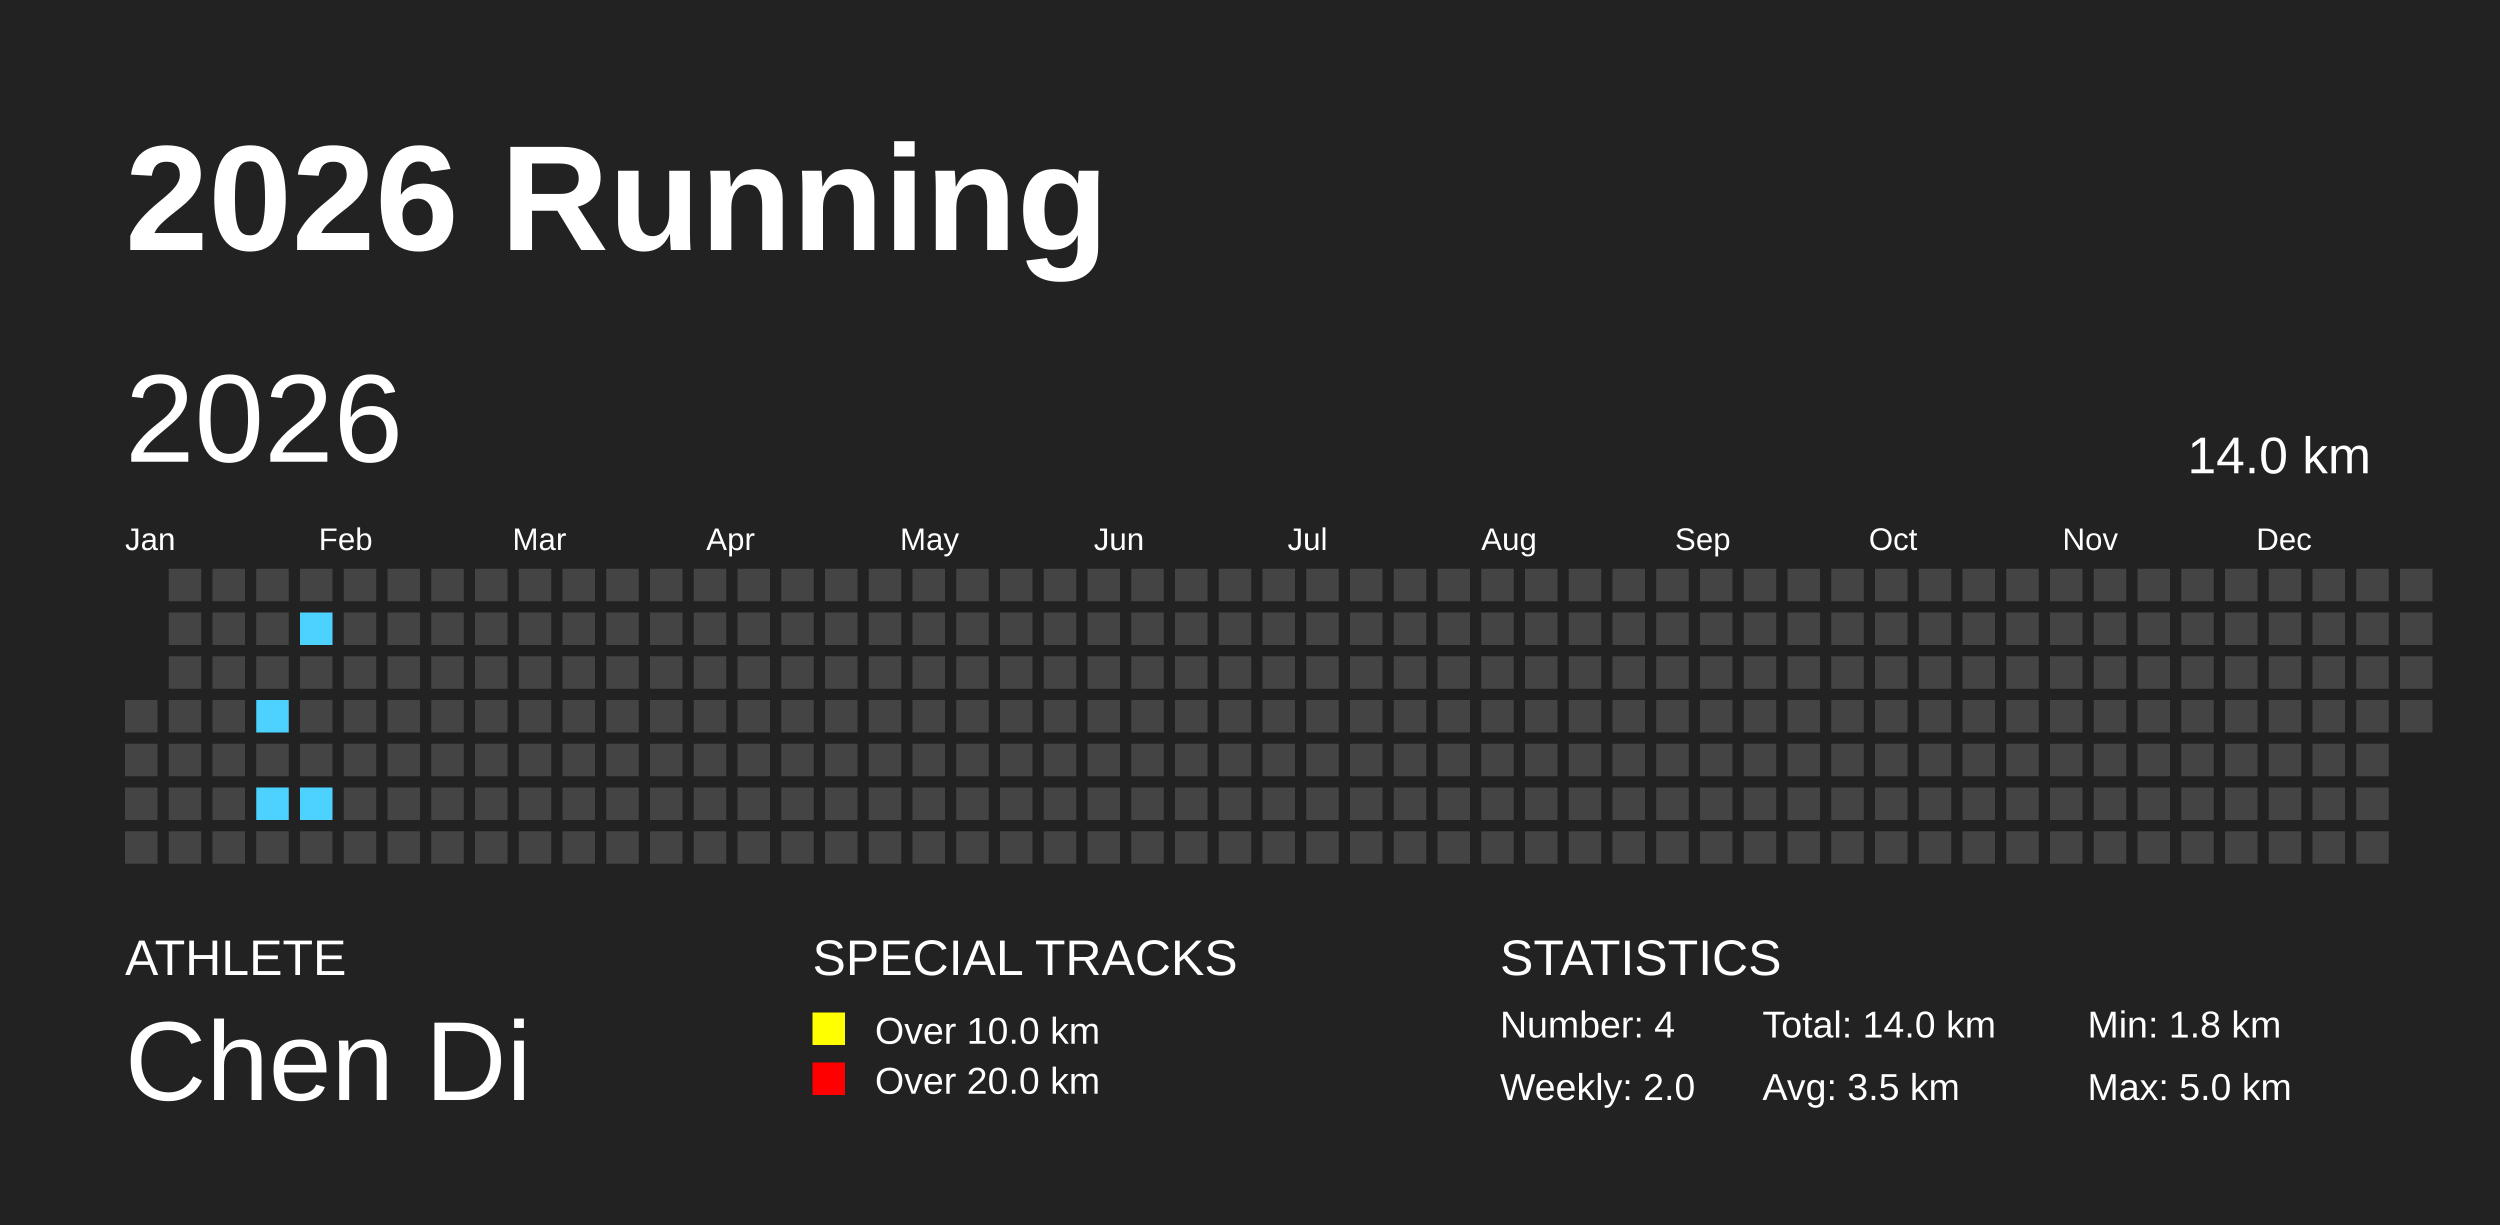
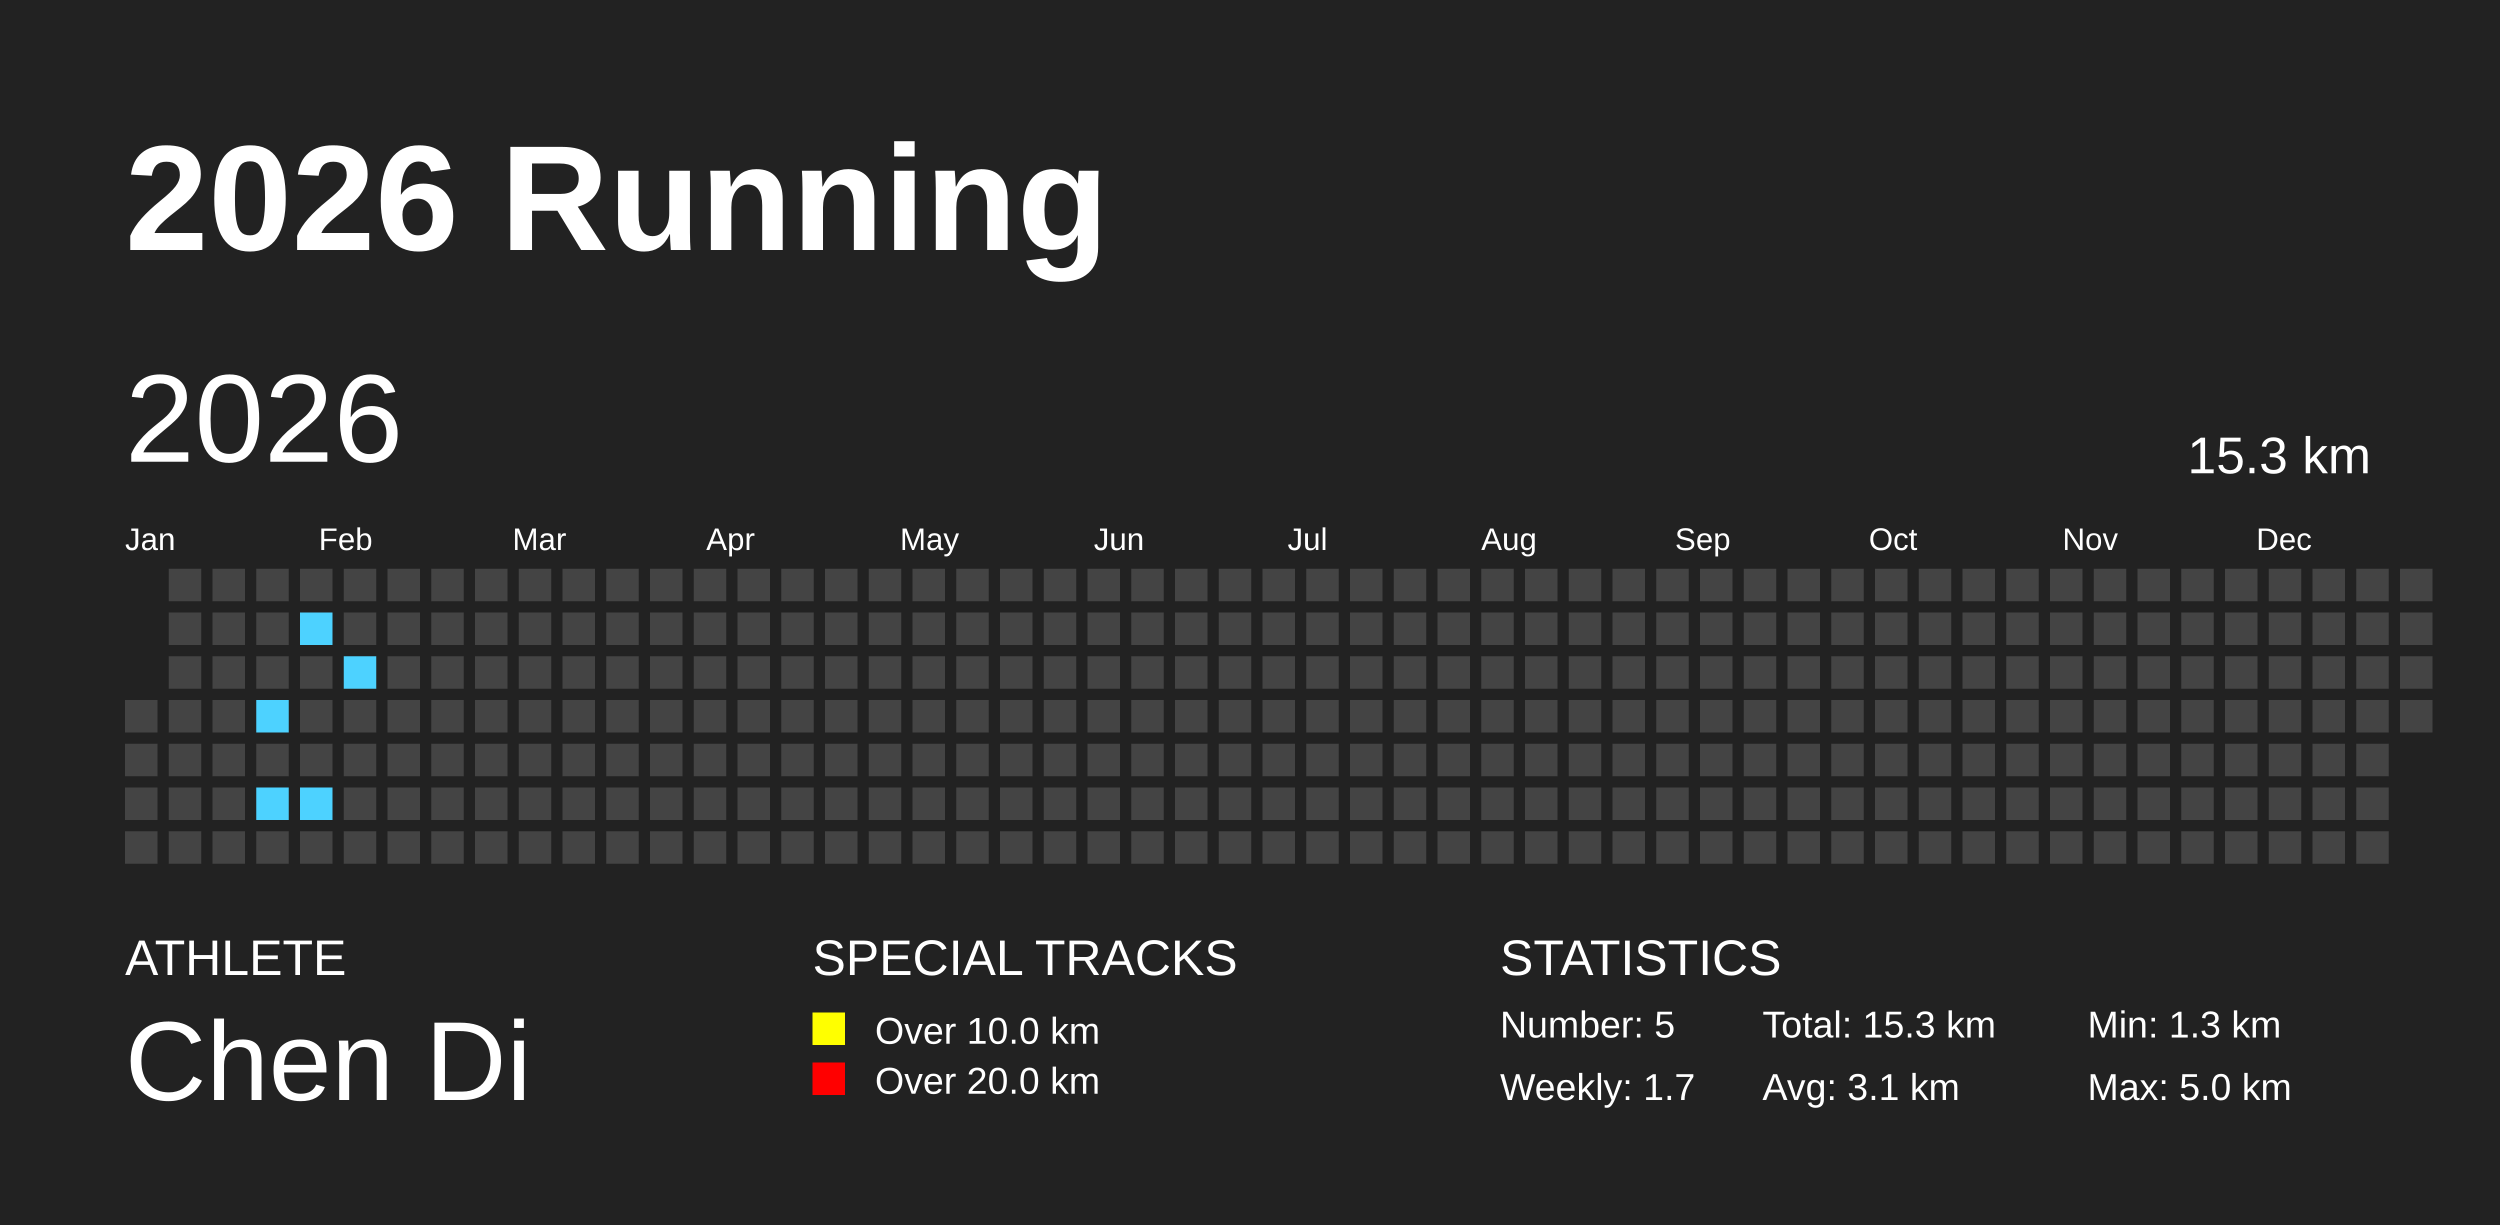
<svg xmlns="http://www.w3.org/2000/svg" baseProfile="full" height="98mm" version="1.1" viewBox="0,0,200,98" width="200mm">
  <defs />
  <rect fill="#222222" height="98" width="200" x="0" y="0" />
  <text fill="#FFFFFF" style="font-size:12px; font-family:Arial; font-weight:bold;" x="10" y="20">2026 Running</text>
  <text fill="#FFFFFF" style="font-size:4px; font-family:Arial" x="10" y="78">ATHLETE</text>
  <text fill="#FFFFFF" style="font-size:9px; font-family:Arial" x="10" y="88">Chen Di</text>
  <text fill="#FFFFFF" style="font-size:4px; font-family:Arial" x="65" y="78">SPECIAL TRACKS</text>
  <rect fill="yellow" height="2.6" width="2.6" x="65" y="81" />
  <text fill="#FFFFFF" style="font-size:3px; font-family:Arial" x="70" y="83.5">Over 10.0 km</text>
  <rect fill="red" height="2.6" width="2.6" x="65" y="85" />
  <text fill="#FFFFFF" style="font-size:3px; font-family:Arial" x="70" y="87.5">Over 20.0 km</text>
  <text fill="#FFFFFF" style="font-size:4px; font-family:Arial" x="120" y="78">STATISTICS</text>
-   <text fill="#FFFFFF" style="font-size:3px; font-family:Arial" x="120" y="83">Number: 4</text>
-   <text fill="#FFFFFF" style="font-size:3px; font-family:Arial" x="120" y="88">Weekly: 2.0</text>
-   <text fill="#FFFFFF" style="font-size:3px; font-family:Arial" x="141" y="83">Total: 14.0 km</text>
-   <text fill="#FFFFFF" style="font-size:3px; font-family:Arial" x="141" y="88">Avg: 3.5 km</text>
-   <text fill="#FFFFFF" style="font-size:3px; font-family:Arial" x="167" y="83">Min: 1.8 km</text>
+   <text fill="#FFFFFF" style="font-size:3px; font-family:Arial" x="120" y="83">Number: 5</text>
+   <text fill="#FFFFFF" style="font-size:3px; font-family:Arial" x="120" y="88">Weekly: 1.7</text>
+   <text fill="#FFFFFF" style="font-size:3px; font-family:Arial" x="141" y="83">Total: 15.3 km</text>
+   <text fill="#FFFFFF" style="font-size:3px; font-family:Arial" x="141" y="88">Avg: 3.1 km</text>
+   <text fill="#FFFFFF" style="font-size:3px; font-family:Arial" x="167" y="83">Min: 1.3 km</text>
  <text fill="#FFFFFF" style="font-size:3px; font-family:Arial" x="167" y="88">Max: 5.0 km</text>
  <text dominant-baseline="hanging" fill="#FFFFFF" style="font-size:10.0px; font-family:Arial;" x="10" y="30">2026</text>
-   <text dominant-baseline="hanging" fill="#FFFFFF" style="font-size:4.125px; font-family:Arial;" x="175" y="35">14.0 km</text>
+   <text dominant-baseline="hanging" fill="#FFFFFF" style="font-size:4.125px; font-family:Arial;" x="175" y="35">15.3 km</text>
  <text fill="#FFFFFF" style="font-size:2.5px; font-family:Arial" x="10.0" y="44">Jan</text>
  <text fill="#FFFFFF" style="font-size:2.5px; font-family:Arial" x="25.5" y="44">Feb</text>
  <text fill="#FFFFFF" style="font-size:2.5px; font-family:Arial" x="41.0" y="44">Mar</text>
  <text fill="#FFFFFF" style="font-size:2.5px; font-family:Arial" x="56.5" y="44">Apr</text>
  <text fill="#FFFFFF" style="font-size:2.5px; font-family:Arial" x="72.0" y="44">May</text>
  <text fill="#FFFFFF" style="font-size:2.5px; font-family:Arial" x="87.5" y="44">Jun</text>
  <text fill="#FFFFFF" style="font-size:2.5px; font-family:Arial" x="103.0" y="44">Jul</text>
  <text fill="#FFFFFF" style="font-size:2.5px; font-family:Arial" x="118.5" y="44">Aug</text>
  <text fill="#FFFFFF" style="font-size:2.5px; font-family:Arial" x="134.0" y="44">Sep</text>
  <text fill="#FFFFFF" style="font-size:2.5px; font-family:Arial" x="149.5" y="44">Oct</text>
  <text fill="#FFFFFF" style="font-size:2.5px; font-family:Arial" x="165.0" y="44">Nov</text>
  <text fill="#FFFFFF" style="font-size:2.5px; font-family:Arial" x="180.5" y="44">Dec</text>
  <rect fill="#444444" height="2.6" width="2.6" x="10.0" y="56.0" />
  <rect fill="#444444" height="2.6" width="2.6" x="10.0" y="59.5" />
  <rect fill="#444444" height="2.6" width="2.6" x="10.0" y="63.0" />
  <rect fill="#444444" height="2.6" width="2.6" x="10.0" y="66.5" />
  <rect fill="#444444" height="2.6" width="2.6" x="13.5" y="45.5" />
  <rect fill="#444444" height="2.6" width="2.6" x="13.5" y="49.0" />
  <rect fill="#444444" height="2.6" width="2.6" x="13.5" y="52.5" />
  <rect fill="#444444" height="2.6" width="2.6" x="13.5" y="56.0" />
  <rect fill="#444444" height="2.6" width="2.6" x="13.5" y="59.5" />
  <rect fill="#444444" height="2.6" width="2.6" x="13.5" y="63.0" />
  <rect fill="#444444" height="2.6" width="2.6" x="13.5" y="66.5" />
  <rect fill="#444444" height="2.6" width="2.6" x="17.0" y="45.5" />
  <rect fill="#444444" height="2.6" width="2.6" x="17.0" y="49.0" />
  <rect fill="#444444" height="2.6" width="2.6" x="17.0" y="52.5" />
  <rect fill="#444444" height="2.6" width="2.6" x="17.0" y="56.0" />
  <rect fill="#444444" height="2.6" width="2.6" x="17.0" y="59.5" />
  <rect fill="#444444" height="2.6" width="2.6" x="17.0" y="63.0" />
  <rect fill="#444444" height="2.6" width="2.6" x="17.0" y="66.5" />
  <rect fill="#444444" height="2.6" width="2.6" x="20.5" y="45.5" />
  <rect fill="#444444" height="2.6" width="2.6" x="20.5" y="49.0" />
  <rect fill="#444444" height="2.6" width="2.6" x="20.5" y="52.5" />
  <rect fill="#4DD2FF" height="2.6" width="2.6" x="20.5" y="56.0" />
  <rect fill="#444444" height="2.6" width="2.6" x="20.5" y="59.5" />
  <rect fill="#4DD2FF" height="2.6" width="2.6" x="20.5" y="63.0" />
  <rect fill="#444444" height="2.6" width="2.6" x="20.5" y="66.5" />
  <rect fill="#444444" height="2.6" width="2.6" x="24.0" y="45.5" />
  <rect fill="#4DD2FF" height="2.6" width="2.6" x="24.0" y="49.0" />
  <rect fill="#444444" height="2.6" width="2.6" x="24.0" y="52.5" />
  <rect fill="#444444" height="2.6" width="2.6" x="24.0" y="56.0" />
  <rect fill="#444444" height="2.6" width="2.6" x="24.0" y="59.5" />
  <rect fill="#4DD2FF" height="2.6" width="2.6" x="24.0" y="63.0" />
  <rect fill="#444444" height="2.6" width="2.6" x="24.0" y="66.5" />
  <rect fill="#444444" height="2.6" width="2.6" x="27.5" y="45.5" />
  <rect fill="#444444" height="2.6" width="2.6" x="27.5" y="49.0" />
-   <rect fill="#444444" height="2.6" width="2.6" x="27.5" y="52.5" />
+   <rect fill="#4DD2FF" height="2.6" width="2.6" x="27.5" y="52.5" />
  <rect fill="#444444" height="2.6" width="2.6" x="27.5" y="56.0" />
  <rect fill="#444444" height="2.6" width="2.6" x="27.5" y="59.5" />
  <rect fill="#444444" height="2.6" width="2.6" x="27.5" y="63.0" />
  <rect fill="#444444" height="2.6" width="2.6" x="27.5" y="66.5" />
  <rect fill="#444444" height="2.6" width="2.6" x="31.0" y="45.5" />
  <rect fill="#444444" height="2.6" width="2.6" x="31.0" y="49.0" />
  <rect fill="#444444" height="2.6" width="2.6" x="31.0" y="52.5" />
  <rect fill="#444444" height="2.6" width="2.6" x="31.0" y="56.0" />
  <rect fill="#444444" height="2.6" width="2.6" x="31.0" y="59.5" />
  <rect fill="#444444" height="2.6" width="2.6" x="31.0" y="63.0" />
  <rect fill="#444444" height="2.6" width="2.6" x="31.0" y="66.5" />
  <rect fill="#444444" height="2.6" width="2.6" x="34.5" y="45.5" />
  <rect fill="#444444" height="2.6" width="2.6" x="34.5" y="49.0" />
  <rect fill="#444444" height="2.6" width="2.6" x="34.5" y="52.5" />
  <rect fill="#444444" height="2.6" width="2.6" x="34.5" y="56.0" />
  <rect fill="#444444" height="2.6" width="2.6" x="34.5" y="59.5" />
  <rect fill="#444444" height="2.6" width="2.6" x="34.5" y="63.0" />
  <rect fill="#444444" height="2.6" width="2.6" x="34.5" y="66.5" />
  <rect fill="#444444" height="2.6" width="2.6" x="38.0" y="45.5" />
  <rect fill="#444444" height="2.6" width="2.6" x="38.0" y="49.0" />
  <rect fill="#444444" height="2.6" width="2.6" x="38.0" y="52.5" />
  <rect fill="#444444" height="2.6" width="2.6" x="38.0" y="56.0" />
  <rect fill="#444444" height="2.6" width="2.6" x="38.0" y="59.5" />
  <rect fill="#444444" height="2.6" width="2.6" x="38.0" y="63.0" />
  <rect fill="#444444" height="2.6" width="2.6" x="38.0" y="66.5" />
  <rect fill="#444444" height="2.6" width="2.6" x="41.5" y="45.5" />
  <rect fill="#444444" height="2.6" width="2.6" x="41.5" y="49.0" />
  <rect fill="#444444" height="2.6" width="2.6" x="41.5" y="52.5" />
  <rect fill="#444444" height="2.6" width="2.6" x="41.5" y="56.0" />
  <rect fill="#444444" height="2.6" width="2.6" x="41.5" y="59.5" />
  <rect fill="#444444" height="2.6" width="2.6" x="41.5" y="63.0" />
  <rect fill="#444444" height="2.6" width="2.6" x="41.5" y="66.5" />
  <rect fill="#444444" height="2.6" width="2.6" x="45.0" y="45.5" />
  <rect fill="#444444" height="2.6" width="2.6" x="45.0" y="49.0" />
  <rect fill="#444444" height="2.6" width="2.6" x="45.0" y="52.5" />
  <rect fill="#444444" height="2.6" width="2.6" x="45.0" y="56.0" />
  <rect fill="#444444" height="2.6" width="2.6" x="45.0" y="59.5" />
  <rect fill="#444444" height="2.6" width="2.6" x="45.0" y="63.0" />
  <rect fill="#444444" height="2.6" width="2.6" x="45.0" y="66.5" />
  <rect fill="#444444" height="2.6" width="2.6" x="48.5" y="45.5" />
  <rect fill="#444444" height="2.6" width="2.6" x="48.5" y="49.0" />
  <rect fill="#444444" height="2.6" width="2.6" x="48.5" y="52.5" />
  <rect fill="#444444" height="2.6" width="2.6" x="48.5" y="56.0" />
  <rect fill="#444444" height="2.6" width="2.6" x="48.5" y="59.5" />
  <rect fill="#444444" height="2.6" width="2.6" x="48.5" y="63.0" />
  <rect fill="#444444" height="2.6" width="2.6" x="48.5" y="66.5" />
  <rect fill="#444444" height="2.6" width="2.6" x="52.0" y="45.5" />
  <rect fill="#444444" height="2.6" width="2.6" x="52.0" y="49.0" />
  <rect fill="#444444" height="2.6" width="2.6" x="52.0" y="52.5" />
  <rect fill="#444444" height="2.6" width="2.6" x="52.0" y="56.0" />
  <rect fill="#444444" height="2.6" width="2.6" x="52.0" y="59.5" />
  <rect fill="#444444" height="2.6" width="2.6" x="52.0" y="63.0" />
  <rect fill="#444444" height="2.6" width="2.6" x="52.0" y="66.5" />
  <rect fill="#444444" height="2.6" width="2.6" x="55.5" y="45.5" />
  <rect fill="#444444" height="2.6" width="2.6" x="55.5" y="49.0" />
  <rect fill="#444444" height="2.6" width="2.6" x="55.5" y="52.5" />
  <rect fill="#444444" height="2.6" width="2.6" x="55.5" y="56.0" />
  <rect fill="#444444" height="2.6" width="2.6" x="55.5" y="59.5" />
  <rect fill="#444444" height="2.6" width="2.6" x="55.5" y="63.0" />
  <rect fill="#444444" height="2.6" width="2.6" x="55.5" y="66.5" />
  <rect fill="#444444" height="2.6" width="2.6" x="59.0" y="45.5" />
  <rect fill="#444444" height="2.6" width="2.6" x="59.0" y="49.0" />
  <rect fill="#444444" height="2.6" width="2.6" x="59.0" y="52.5" />
  <rect fill="#444444" height="2.6" width="2.6" x="59.0" y="56.0" />
  <rect fill="#444444" height="2.6" width="2.6" x="59.0" y="59.5" />
  <rect fill="#444444" height="2.6" width="2.6" x="59.0" y="63.0" />
  <rect fill="#444444" height="2.6" width="2.6" x="59.0" y="66.5" />
  <rect fill="#444444" height="2.6" width="2.6" x="62.5" y="45.5" />
  <rect fill="#444444" height="2.6" width="2.6" x="62.5" y="49.0" />
  <rect fill="#444444" height="2.6" width="2.6" x="62.5" y="52.5" />
  <rect fill="#444444" height="2.6" width="2.6" x="62.5" y="56.0" />
  <rect fill="#444444" height="2.6" width="2.6" x="62.5" y="59.5" />
  <rect fill="#444444" height="2.6" width="2.6" x="62.5" y="63.0" />
  <rect fill="#444444" height="2.6" width="2.6" x="62.5" y="66.5" />
  <rect fill="#444444" height="2.6" width="2.6" x="66.0" y="45.5" />
  <rect fill="#444444" height="2.6" width="2.6" x="66.0" y="49.0" />
  <rect fill="#444444" height="2.6" width="2.6" x="66.0" y="52.5" />
  <rect fill="#444444" height="2.6" width="2.6" x="66.0" y="56.0" />
  <rect fill="#444444" height="2.6" width="2.6" x="66.0" y="59.5" />
  <rect fill="#444444" height="2.6" width="2.6" x="66.0" y="63.0" />
  <rect fill="#444444" height="2.6" width="2.6" x="66.0" y="66.5" />
  <rect fill="#444444" height="2.6" width="2.6" x="69.5" y="45.5" />
  <rect fill="#444444" height="2.6" width="2.6" x="69.5" y="49.0" />
  <rect fill="#444444" height="2.6" width="2.6" x="69.5" y="52.5" />
  <rect fill="#444444" height="2.6" width="2.6" x="69.5" y="56.0" />
  <rect fill="#444444" height="2.6" width="2.6" x="69.5" y="59.5" />
  <rect fill="#444444" height="2.6" width="2.6" x="69.5" y="63.0" />
  <rect fill="#444444" height="2.6" width="2.6" x="69.5" y="66.5" />
  <rect fill="#444444" height="2.6" width="2.6" x="73.0" y="45.5" />
  <rect fill="#444444" height="2.6" width="2.6" x="73.0" y="49.0" />
  <rect fill="#444444" height="2.6" width="2.6" x="73.0" y="52.5" />
  <rect fill="#444444" height="2.6" width="2.6" x="73.0" y="56.0" />
  <rect fill="#444444" height="2.6" width="2.6" x="73.0" y="59.5" />
  <rect fill="#444444" height="2.6" width="2.6" x="73.0" y="63.0" />
  <rect fill="#444444" height="2.6" width="2.6" x="73.0" y="66.5" />
  <rect fill="#444444" height="2.6" width="2.6" x="76.5" y="45.5" />
  <rect fill="#444444" height="2.6" width="2.6" x="76.5" y="49.0" />
  <rect fill="#444444" height="2.6" width="2.6" x="76.5" y="52.5" />
  <rect fill="#444444" height="2.6" width="2.6" x="76.5" y="56.0" />
  <rect fill="#444444" height="2.6" width="2.6" x="76.5" y="59.5" />
  <rect fill="#444444" height="2.6" width="2.6" x="76.5" y="63.0" />
  <rect fill="#444444" height="2.6" width="2.6" x="76.5" y="66.5" />
  <rect fill="#444444" height="2.6" width="2.6" x="80.0" y="45.5" />
  <rect fill="#444444" height="2.6" width="2.6" x="80.0" y="49.0" />
  <rect fill="#444444" height="2.6" width="2.6" x="80.0" y="52.5" />
  <rect fill="#444444" height="2.6" width="2.6" x="80.0" y="56.0" />
  <rect fill="#444444" height="2.6" width="2.6" x="80.0" y="59.5" />
  <rect fill="#444444" height="2.6" width="2.6" x="80.0" y="63.0" />
  <rect fill="#444444" height="2.6" width="2.6" x="80.0" y="66.5" />
  <rect fill="#444444" height="2.6" width="2.6" x="83.5" y="45.5" />
  <rect fill="#444444" height="2.6" width="2.6" x="83.5" y="49.0" />
  <rect fill="#444444" height="2.6" width="2.6" x="83.5" y="52.5" />
  <rect fill="#444444" height="2.6" width="2.6" x="83.5" y="56.0" />
  <rect fill="#444444" height="2.6" width="2.6" x="83.5" y="59.5" />
  <rect fill="#444444" height="2.6" width="2.6" x="83.5" y="63.0" />
  <rect fill="#444444" height="2.6" width="2.6" x="83.5" y="66.5" />
  <rect fill="#444444" height="2.6" width="2.6" x="87.0" y="45.5" />
  <rect fill="#444444" height="2.6" width="2.6" x="87.0" y="49.0" />
  <rect fill="#444444" height="2.6" width="2.6" x="87.0" y="52.5" />
  <rect fill="#444444" height="2.6" width="2.6" x="87.0" y="56.0" />
  <rect fill="#444444" height="2.6" width="2.6" x="87.0" y="59.5" />
  <rect fill="#444444" height="2.6" width="2.6" x="87.0" y="63.0" />
  <rect fill="#444444" height="2.6" width="2.6" x="87.0" y="66.5" />
  <rect fill="#444444" height="2.6" width="2.6" x="90.5" y="45.5" />
  <rect fill="#444444" height="2.6" width="2.6" x="90.5" y="49.0" />
  <rect fill="#444444" height="2.6" width="2.6" x="90.5" y="52.5" />
  <rect fill="#444444" height="2.6" width="2.6" x="90.5" y="56.0" />
  <rect fill="#444444" height="2.6" width="2.6" x="90.5" y="59.5" />
  <rect fill="#444444" height="2.6" width="2.6" x="90.5" y="63.0" />
  <rect fill="#444444" height="2.6" width="2.6" x="90.5" y="66.5" />
  <rect fill="#444444" height="2.6" width="2.6" x="94.0" y="45.5" />
  <rect fill="#444444" height="2.6" width="2.6" x="94.0" y="49.0" />
  <rect fill="#444444" height="2.6" width="2.6" x="94.0" y="52.5" />
  <rect fill="#444444" height="2.6" width="2.6" x="94.0" y="56.0" />
  <rect fill="#444444" height="2.6" width="2.6" x="94.0" y="59.5" />
  <rect fill="#444444" height="2.6" width="2.6" x="94.0" y="63.0" />
  <rect fill="#444444" height="2.6" width="2.6" x="94.0" y="66.5" />
  <rect fill="#444444" height="2.6" width="2.6" x="97.5" y="45.5" />
  <rect fill="#444444" height="2.6" width="2.6" x="97.5" y="49.0" />
  <rect fill="#444444" height="2.6" width="2.6" x="97.5" y="52.5" />
  <rect fill="#444444" height="2.6" width="2.6" x="97.5" y="56.0" />
  <rect fill="#444444" height="2.6" width="2.6" x="97.5" y="59.5" />
  <rect fill="#444444" height="2.6" width="2.6" x="97.5" y="63.0" />
  <rect fill="#444444" height="2.6" width="2.6" x="97.5" y="66.5" />
  <rect fill="#444444" height="2.6" width="2.6" x="101.0" y="45.5" />
  <rect fill="#444444" height="2.6" width="2.6" x="101.0" y="49.0" />
  <rect fill="#444444" height="2.6" width="2.6" x="101.0" y="52.5" />
  <rect fill="#444444" height="2.6" width="2.6" x="101.0" y="56.0" />
  <rect fill="#444444" height="2.6" width="2.6" x="101.0" y="59.5" />
  <rect fill="#444444" height="2.6" width="2.6" x="101.0" y="63.0" />
  <rect fill="#444444" height="2.6" width="2.6" x="101.0" y="66.5" />
  <rect fill="#444444" height="2.6" width="2.6" x="104.5" y="45.5" />
  <rect fill="#444444" height="2.6" width="2.6" x="104.5" y="49.0" />
  <rect fill="#444444" height="2.6" width="2.6" x="104.5" y="52.5" />
  <rect fill="#444444" height="2.6" width="2.6" x="104.5" y="56.0" />
  <rect fill="#444444" height="2.6" width="2.6" x="104.5" y="59.5" />
  <rect fill="#444444" height="2.6" width="2.6" x="104.5" y="63.0" />
  <rect fill="#444444" height="2.6" width="2.6" x="104.5" y="66.5" />
  <rect fill="#444444" height="2.6" width="2.6" x="108.0" y="45.5" />
  <rect fill="#444444" height="2.6" width="2.6" x="108.0" y="49.0" />
  <rect fill="#444444" height="2.6" width="2.6" x="108.0" y="52.5" />
  <rect fill="#444444" height="2.6" width="2.6" x="108.0" y="56.0" />
  <rect fill="#444444" height="2.6" width="2.6" x="108.0" y="59.5" />
  <rect fill="#444444" height="2.6" width="2.6" x="108.0" y="63.0" />
  <rect fill="#444444" height="2.6" width="2.6" x="108.0" y="66.5" />
  <rect fill="#444444" height="2.6" width="2.6" x="111.5" y="45.5" />
  <rect fill="#444444" height="2.6" width="2.6" x="111.5" y="49.0" />
  <rect fill="#444444" height="2.6" width="2.6" x="111.5" y="52.5" />
  <rect fill="#444444" height="2.6" width="2.6" x="111.5" y="56.0" />
  <rect fill="#444444" height="2.6" width="2.6" x="111.5" y="59.5" />
  <rect fill="#444444" height="2.6" width="2.6" x="111.5" y="63.0" />
  <rect fill="#444444" height="2.6" width="2.6" x="111.5" y="66.5" />
  <rect fill="#444444" height="2.6" width="2.6" x="115.0" y="45.5" />
  <rect fill="#444444" height="2.6" width="2.6" x="115.0" y="49.0" />
  <rect fill="#444444" height="2.6" width="2.6" x="115.0" y="52.5" />
  <rect fill="#444444" height="2.6" width="2.6" x="115.0" y="56.0" />
  <rect fill="#444444" height="2.6" width="2.6" x="115.0" y="59.5" />
  <rect fill="#444444" height="2.6" width="2.6" x="115.0" y="63.0" />
  <rect fill="#444444" height="2.6" width="2.6" x="115.0" y="66.5" />
  <rect fill="#444444" height="2.6" width="2.6" x="118.5" y="45.5" />
  <rect fill="#444444" height="2.6" width="2.6" x="118.5" y="49.0" />
  <rect fill="#444444" height="2.6" width="2.6" x="118.5" y="52.5" />
  <rect fill="#444444" height="2.6" width="2.6" x="118.5" y="56.0" />
  <rect fill="#444444" height="2.6" width="2.6" x="118.5" y="59.5" />
  <rect fill="#444444" height="2.6" width="2.6" x="118.5" y="63.0" />
  <rect fill="#444444" height="2.6" width="2.6" x="118.5" y="66.5" />
  <rect fill="#444444" height="2.6" width="2.6" x="122.0" y="45.5" />
  <rect fill="#444444" height="2.6" width="2.6" x="122.0" y="49.0" />
  <rect fill="#444444" height="2.6" width="2.6" x="122.0" y="52.5" />
  <rect fill="#444444" height="2.6" width="2.6" x="122.0" y="56.0" />
  <rect fill="#444444" height="2.6" width="2.6" x="122.0" y="59.5" />
  <rect fill="#444444" height="2.6" width="2.6" x="122.0" y="63.0" />
  <rect fill="#444444" height="2.6" width="2.6" x="122.0" y="66.5" />
  <rect fill="#444444" height="2.6" width="2.6" x="125.5" y="45.5" />
  <rect fill="#444444" height="2.6" width="2.6" x="125.5" y="49.0" />
  <rect fill="#444444" height="2.6" width="2.6" x="125.5" y="52.5" />
  <rect fill="#444444" height="2.6" width="2.6" x="125.5" y="56.0" />
  <rect fill="#444444" height="2.6" width="2.6" x="125.5" y="59.5" />
  <rect fill="#444444" height="2.6" width="2.6" x="125.5" y="63.0" />
  <rect fill="#444444" height="2.6" width="2.6" x="125.5" y="66.5" />
  <rect fill="#444444" height="2.6" width="2.6" x="129.0" y="45.5" />
  <rect fill="#444444" height="2.6" width="2.6" x="129.0" y="49.0" />
  <rect fill="#444444" height="2.6" width="2.6" x="129.0" y="52.5" />
  <rect fill="#444444" height="2.6" width="2.6" x="129.0" y="56.0" />
  <rect fill="#444444" height="2.6" width="2.6" x="129.0" y="59.5" />
  <rect fill="#444444" height="2.6" width="2.6" x="129.0" y="63.0" />
  <rect fill="#444444" height="2.6" width="2.6" x="129.0" y="66.5" />
  <rect fill="#444444" height="2.6" width="2.6" x="132.5" y="45.5" />
  <rect fill="#444444" height="2.6" width="2.6" x="132.5" y="49.0" />
  <rect fill="#444444" height="2.6" width="2.6" x="132.5" y="52.5" />
  <rect fill="#444444" height="2.6" width="2.6" x="132.5" y="56.0" />
  <rect fill="#444444" height="2.6" width="2.6" x="132.5" y="59.5" />
  <rect fill="#444444" height="2.6" width="2.6" x="132.5" y="63.0" />
  <rect fill="#444444" height="2.6" width="2.6" x="132.5" y="66.5" />
  <rect fill="#444444" height="2.6" width="2.6" x="136.0" y="45.5" />
  <rect fill="#444444" height="2.6" width="2.6" x="136.0" y="49.0" />
  <rect fill="#444444" height="2.6" width="2.6" x="136.0" y="52.5" />
  <rect fill="#444444" height="2.6" width="2.6" x="136.0" y="56.0" />
  <rect fill="#444444" height="2.6" width="2.6" x="136.0" y="59.5" />
  <rect fill="#444444" height="2.6" width="2.6" x="136.0" y="63.0" />
  <rect fill="#444444" height="2.6" width="2.6" x="136.0" y="66.5" />
  <rect fill="#444444" height="2.6" width="2.6" x="139.5" y="45.5" />
  <rect fill="#444444" height="2.6" width="2.6" x="139.5" y="49.0" />
  <rect fill="#444444" height="2.6" width="2.6" x="139.5" y="52.5" />
  <rect fill="#444444" height="2.6" width="2.6" x="139.5" y="56.0" />
  <rect fill="#444444" height="2.6" width="2.6" x="139.5" y="59.5" />
  <rect fill="#444444" height="2.6" width="2.6" x="139.5" y="63.0" />
  <rect fill="#444444" height="2.6" width="2.6" x="139.5" y="66.5" />
  <rect fill="#444444" height="2.6" width="2.6" x="143.0" y="45.5" />
  <rect fill="#444444" height="2.6" width="2.6" x="143.0" y="49.0" />
  <rect fill="#444444" height="2.6" width="2.6" x="143.0" y="52.5" />
  <rect fill="#444444" height="2.6" width="2.6" x="143.0" y="56.0" />
  <rect fill="#444444" height="2.6" width="2.6" x="143.0" y="59.5" />
  <rect fill="#444444" height="2.6" width="2.6" x="143.0" y="63.0" />
  <rect fill="#444444" height="2.6" width="2.6" x="143.0" y="66.5" />
  <rect fill="#444444" height="2.6" width="2.6" x="146.5" y="45.5" />
  <rect fill="#444444" height="2.6" width="2.6" x="146.5" y="49.0" />
  <rect fill="#444444" height="2.6" width="2.6" x="146.5" y="52.5" />
  <rect fill="#444444" height="2.6" width="2.6" x="146.5" y="56.0" />
  <rect fill="#444444" height="2.6" width="2.6" x="146.5" y="59.5" />
  <rect fill="#444444" height="2.6" width="2.6" x="146.5" y="63.0" />
  <rect fill="#444444" height="2.6" width="2.6" x="146.5" y="66.5" />
  <rect fill="#444444" height="2.6" width="2.6" x="150.0" y="45.5" />
  <rect fill="#444444" height="2.6" width="2.6" x="150.0" y="49.0" />
  <rect fill="#444444" height="2.6" width="2.6" x="150.0" y="52.5" />
  <rect fill="#444444" height="2.6" width="2.6" x="150.0" y="56.0" />
  <rect fill="#444444" height="2.6" width="2.6" x="150.0" y="59.5" />
  <rect fill="#444444" height="2.6" width="2.6" x="150.0" y="63.0" />
  <rect fill="#444444" height="2.6" width="2.6" x="150.0" y="66.5" />
  <rect fill="#444444" height="2.6" width="2.6" x="153.5" y="45.5" />
  <rect fill="#444444" height="2.6" width="2.6" x="153.5" y="49.0" />
  <rect fill="#444444" height="2.6" width="2.6" x="153.5" y="52.5" />
  <rect fill="#444444" height="2.6" width="2.6" x="153.5" y="56.0" />
  <rect fill="#444444" height="2.6" width="2.6" x="153.5" y="59.5" />
  <rect fill="#444444" height="2.6" width="2.6" x="153.5" y="63.0" />
  <rect fill="#444444" height="2.6" width="2.6" x="153.5" y="66.5" />
  <rect fill="#444444" height="2.6" width="2.6" x="157.0" y="45.5" />
  <rect fill="#444444" height="2.6" width="2.6" x="157.0" y="49.0" />
  <rect fill="#444444" height="2.6" width="2.6" x="157.0" y="52.5" />
  <rect fill="#444444" height="2.6" width="2.6" x="157.0" y="56.0" />
  <rect fill="#444444" height="2.6" width="2.6" x="157.0" y="59.5" />
  <rect fill="#444444" height="2.6" width="2.6" x="157.0" y="63.0" />
  <rect fill="#444444" height="2.6" width="2.6" x="157.0" y="66.5" />
  <rect fill="#444444" height="2.6" width="2.6" x="160.5" y="45.5" />
  <rect fill="#444444" height="2.6" width="2.6" x="160.5" y="49.0" />
  <rect fill="#444444" height="2.6" width="2.6" x="160.5" y="52.5" />
  <rect fill="#444444" height="2.6" width="2.6" x="160.5" y="56.0" />
  <rect fill="#444444" height="2.6" width="2.6" x="160.5" y="59.5" />
  <rect fill="#444444" height="2.6" width="2.6" x="160.5" y="63.0" />
  <rect fill="#444444" height="2.6" width="2.6" x="160.5" y="66.5" />
  <rect fill="#444444" height="2.6" width="2.6" x="164.0" y="45.5" />
  <rect fill="#444444" height="2.6" width="2.6" x="164.0" y="49.0" />
  <rect fill="#444444" height="2.6" width="2.6" x="164.0" y="52.5" />
  <rect fill="#444444" height="2.6" width="2.6" x="164.0" y="56.0" />
  <rect fill="#444444" height="2.6" width="2.6" x="164.0" y="59.5" />
  <rect fill="#444444" height="2.6" width="2.6" x="164.0" y="63.0" />
  <rect fill="#444444" height="2.6" width="2.6" x="164.0" y="66.5" />
  <rect fill="#444444" height="2.6" width="2.6" x="167.5" y="45.5" />
  <rect fill="#444444" height="2.6" width="2.6" x="167.5" y="49.0" />
  <rect fill="#444444" height="2.6" width="2.6" x="167.5" y="52.5" />
  <rect fill="#444444" height="2.6" width="2.6" x="167.5" y="56.0" />
  <rect fill="#444444" height="2.6" width="2.6" x="167.5" y="59.5" />
  <rect fill="#444444" height="2.6" width="2.6" x="167.5" y="63.0" />
  <rect fill="#444444" height="2.6" width="2.6" x="167.5" y="66.5" />
  <rect fill="#444444" height="2.6" width="2.6" x="171.0" y="45.5" />
  <rect fill="#444444" height="2.6" width="2.6" x="171.0" y="49.0" />
  <rect fill="#444444" height="2.6" width="2.6" x="171.0" y="52.5" />
  <rect fill="#444444" height="2.6" width="2.6" x="171.0" y="56.0" />
  <rect fill="#444444" height="2.6" width="2.6" x="171.0" y="59.5" />
  <rect fill="#444444" height="2.6" width="2.6" x="171.0" y="63.0" />
  <rect fill="#444444" height="2.6" width="2.6" x="171.0" y="66.5" />
  <rect fill="#444444" height="2.6" width="2.6" x="174.5" y="45.5" />
  <rect fill="#444444" height="2.6" width="2.6" x="174.5" y="49.0" />
  <rect fill="#444444" height="2.6" width="2.6" x="174.5" y="52.5" />
  <rect fill="#444444" height="2.6" width="2.6" x="174.5" y="56.0" />
  <rect fill="#444444" height="2.6" width="2.6" x="174.5" y="59.5" />
  <rect fill="#444444" height="2.6" width="2.6" x="174.5" y="63.0" />
  <rect fill="#444444" height="2.6" width="2.6" x="174.5" y="66.5" />
  <rect fill="#444444" height="2.6" width="2.6" x="178.0" y="45.5" />
  <rect fill="#444444" height="2.6" width="2.6" x="178.0" y="49.0" />
  <rect fill="#444444" height="2.6" width="2.6" x="178.0" y="52.5" />
  <rect fill="#444444" height="2.6" width="2.6" x="178.0" y="56.0" />
  <rect fill="#444444" height="2.6" width="2.6" x="178.0" y="59.5" />
  <rect fill="#444444" height="2.6" width="2.6" x="178.0" y="63.0" />
  <rect fill="#444444" height="2.6" width="2.6" x="178.0" y="66.5" />
  <rect fill="#444444" height="2.6" width="2.6" x="181.5" y="45.5" />
  <rect fill="#444444" height="2.6" width="2.6" x="181.5" y="49.0" />
  <rect fill="#444444" height="2.6" width="2.6" x="181.5" y="52.5" />
  <rect fill="#444444" height="2.6" width="2.6" x="181.5" y="56.0" />
  <rect fill="#444444" height="2.6" width="2.6" x="181.5" y="59.5" />
  <rect fill="#444444" height="2.6" width="2.6" x="181.5" y="63.0" />
  <rect fill="#444444" height="2.6" width="2.6" x="181.5" y="66.5" />
  <rect fill="#444444" height="2.6" width="2.6" x="185.0" y="45.5" />
  <rect fill="#444444" height="2.6" width="2.6" x="185.0" y="49.0" />
  <rect fill="#444444" height="2.6" width="2.6" x="185.0" y="52.5" />
  <rect fill="#444444" height="2.6" width="2.6" x="185.0" y="56.0" />
  <rect fill="#444444" height="2.6" width="2.6" x="185.0" y="59.5" />
  <rect fill="#444444" height="2.6" width="2.6" x="185.0" y="63.0" />
  <rect fill="#444444" height="2.6" width="2.6" x="185.0" y="66.5" />
  <rect fill="#444444" height="2.6" width="2.6" x="188.5" y="45.5" />
  <rect fill="#444444" height="2.6" width="2.6" x="188.5" y="49.0" />
  <rect fill="#444444" height="2.6" width="2.6" x="188.5" y="52.5" />
  <rect fill="#444444" height="2.6" width="2.6" x="188.5" y="56.0" />
  <rect fill="#444444" height="2.6" width="2.6" x="188.5" y="59.5" />
  <rect fill="#444444" height="2.6" width="2.6" x="188.5" y="63.0" />
  <rect fill="#444444" height="2.6" width="2.6" x="188.5" y="66.5" />
  <rect fill="#444444" height="2.6" width="2.6" x="192.0" y="45.5" />
  <rect fill="#444444" height="2.6" width="2.6" x="192.0" y="49.0" />
  <rect fill="#444444" height="2.6" width="2.6" x="192.0" y="52.5" />
  <rect fill="#444444" height="2.6" width="2.6" x="192.0" y="56.0" />
</svg>
